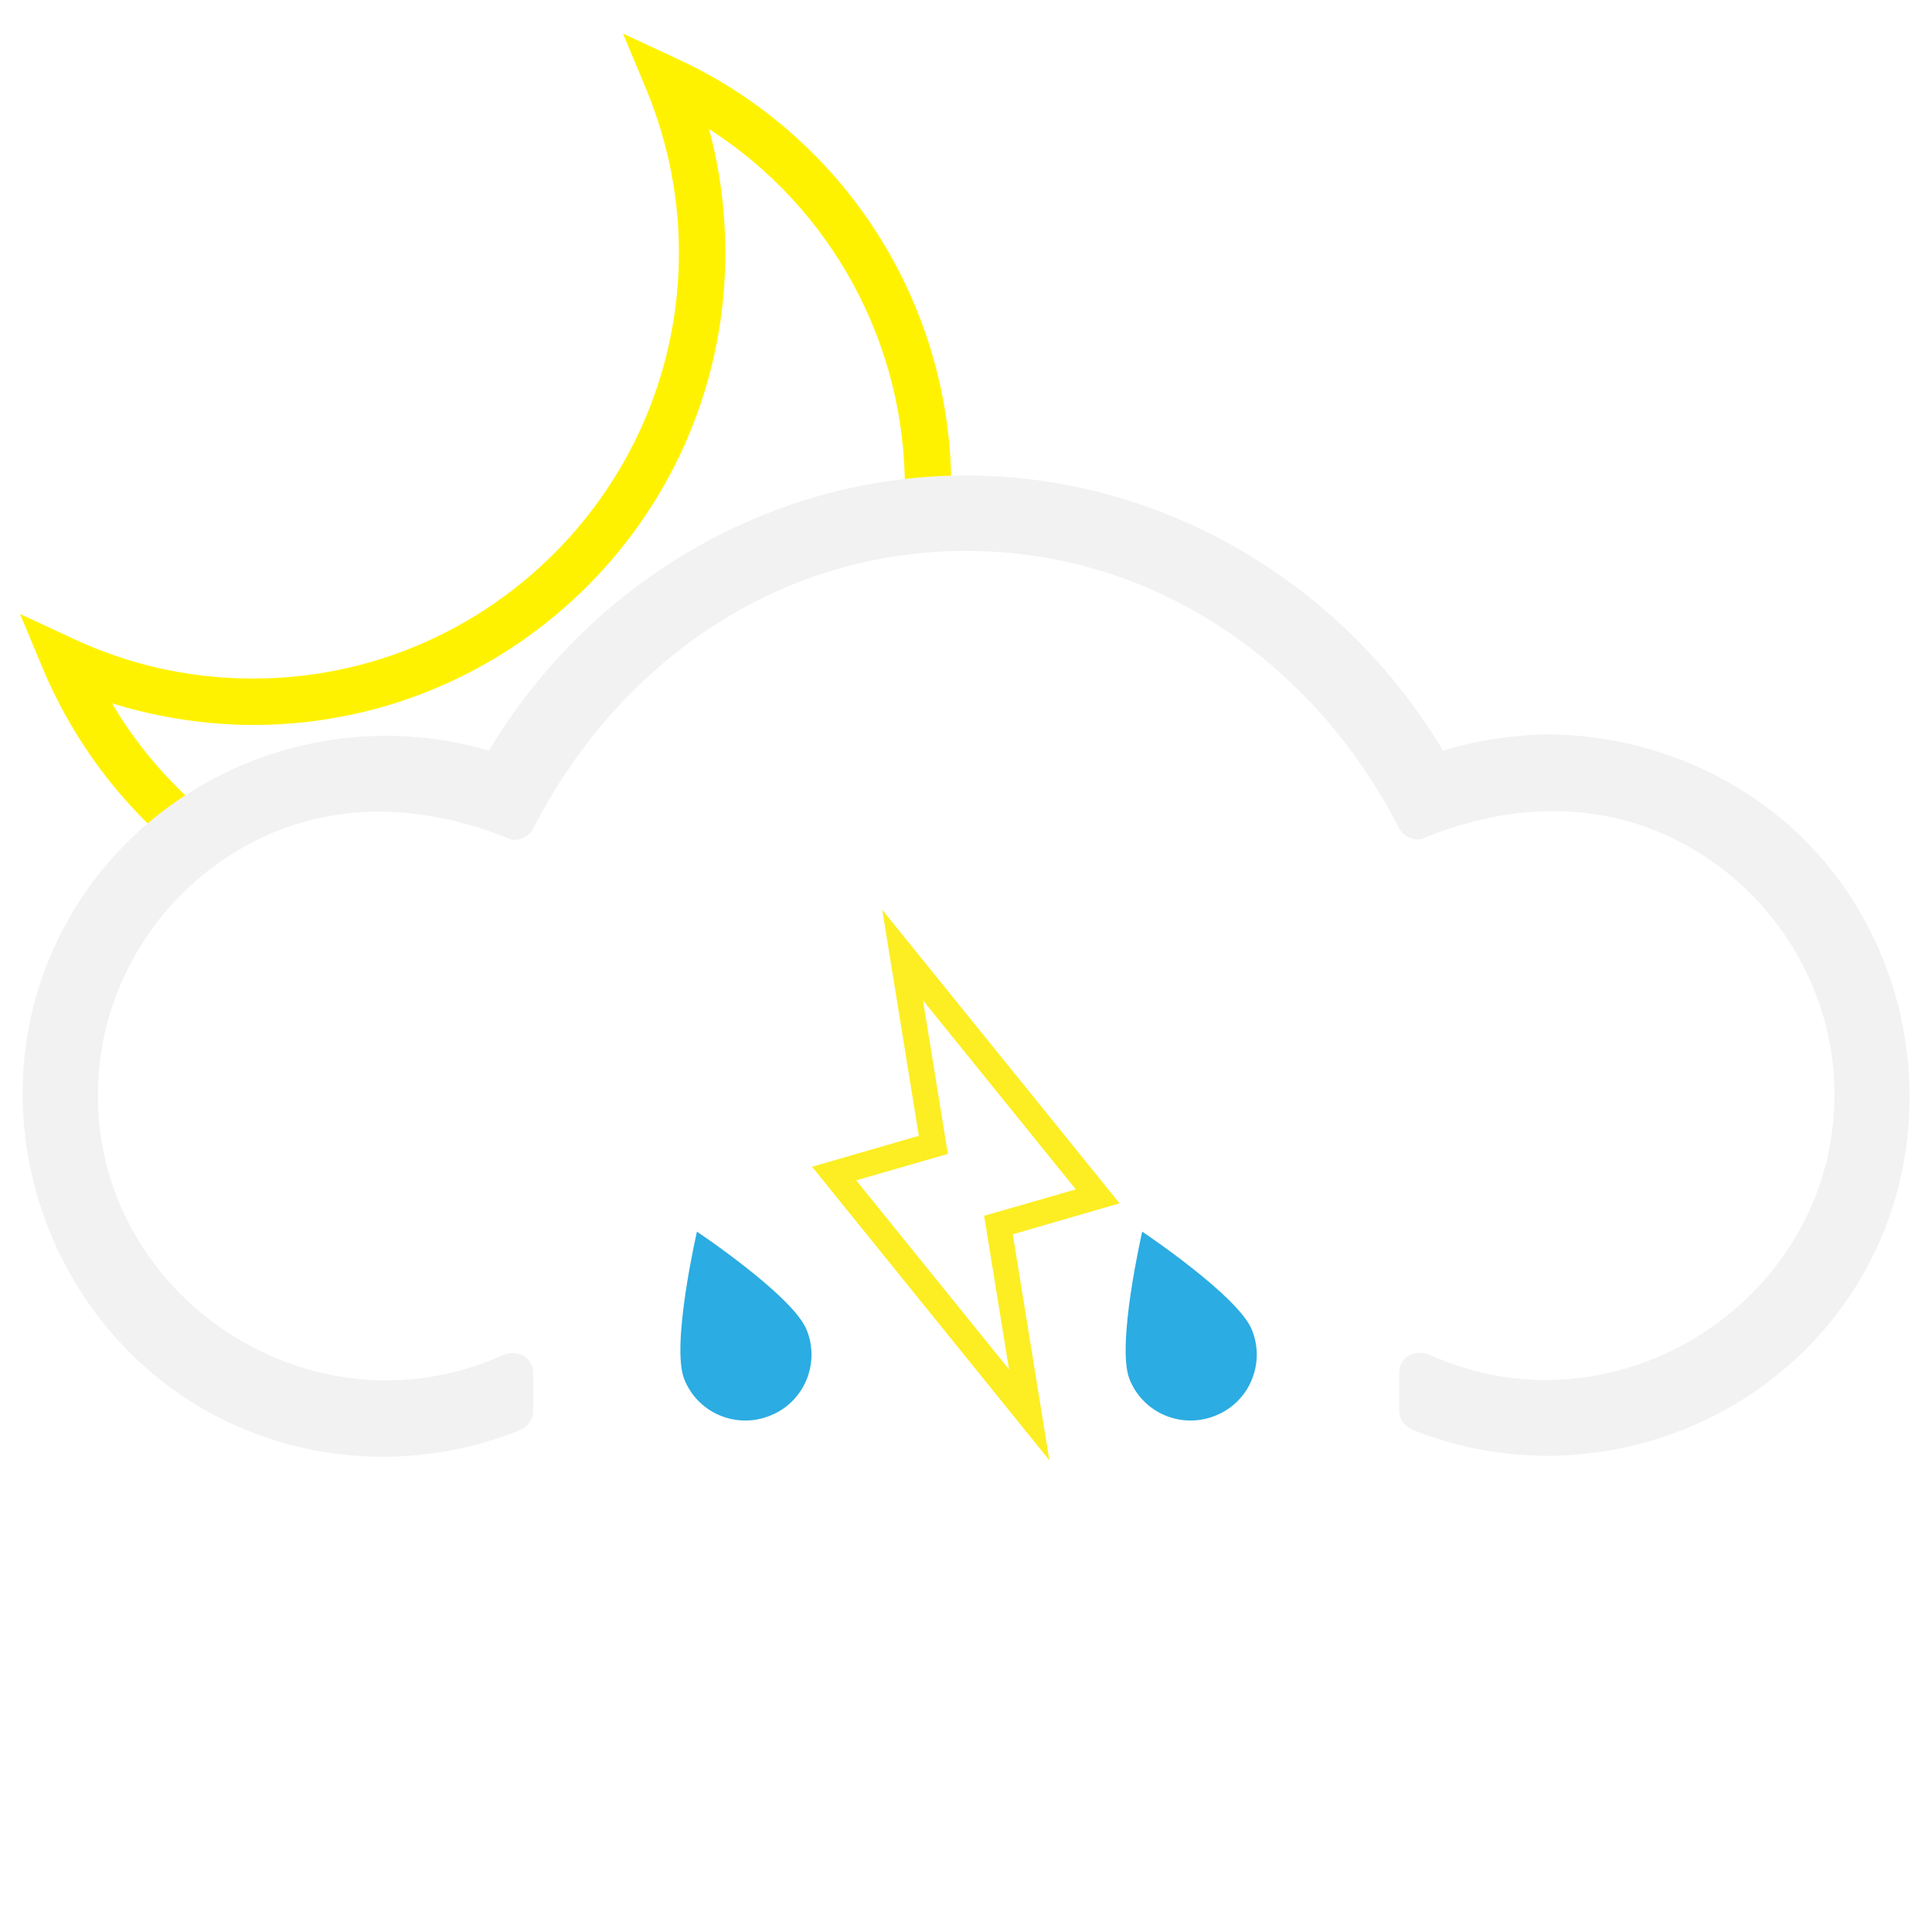
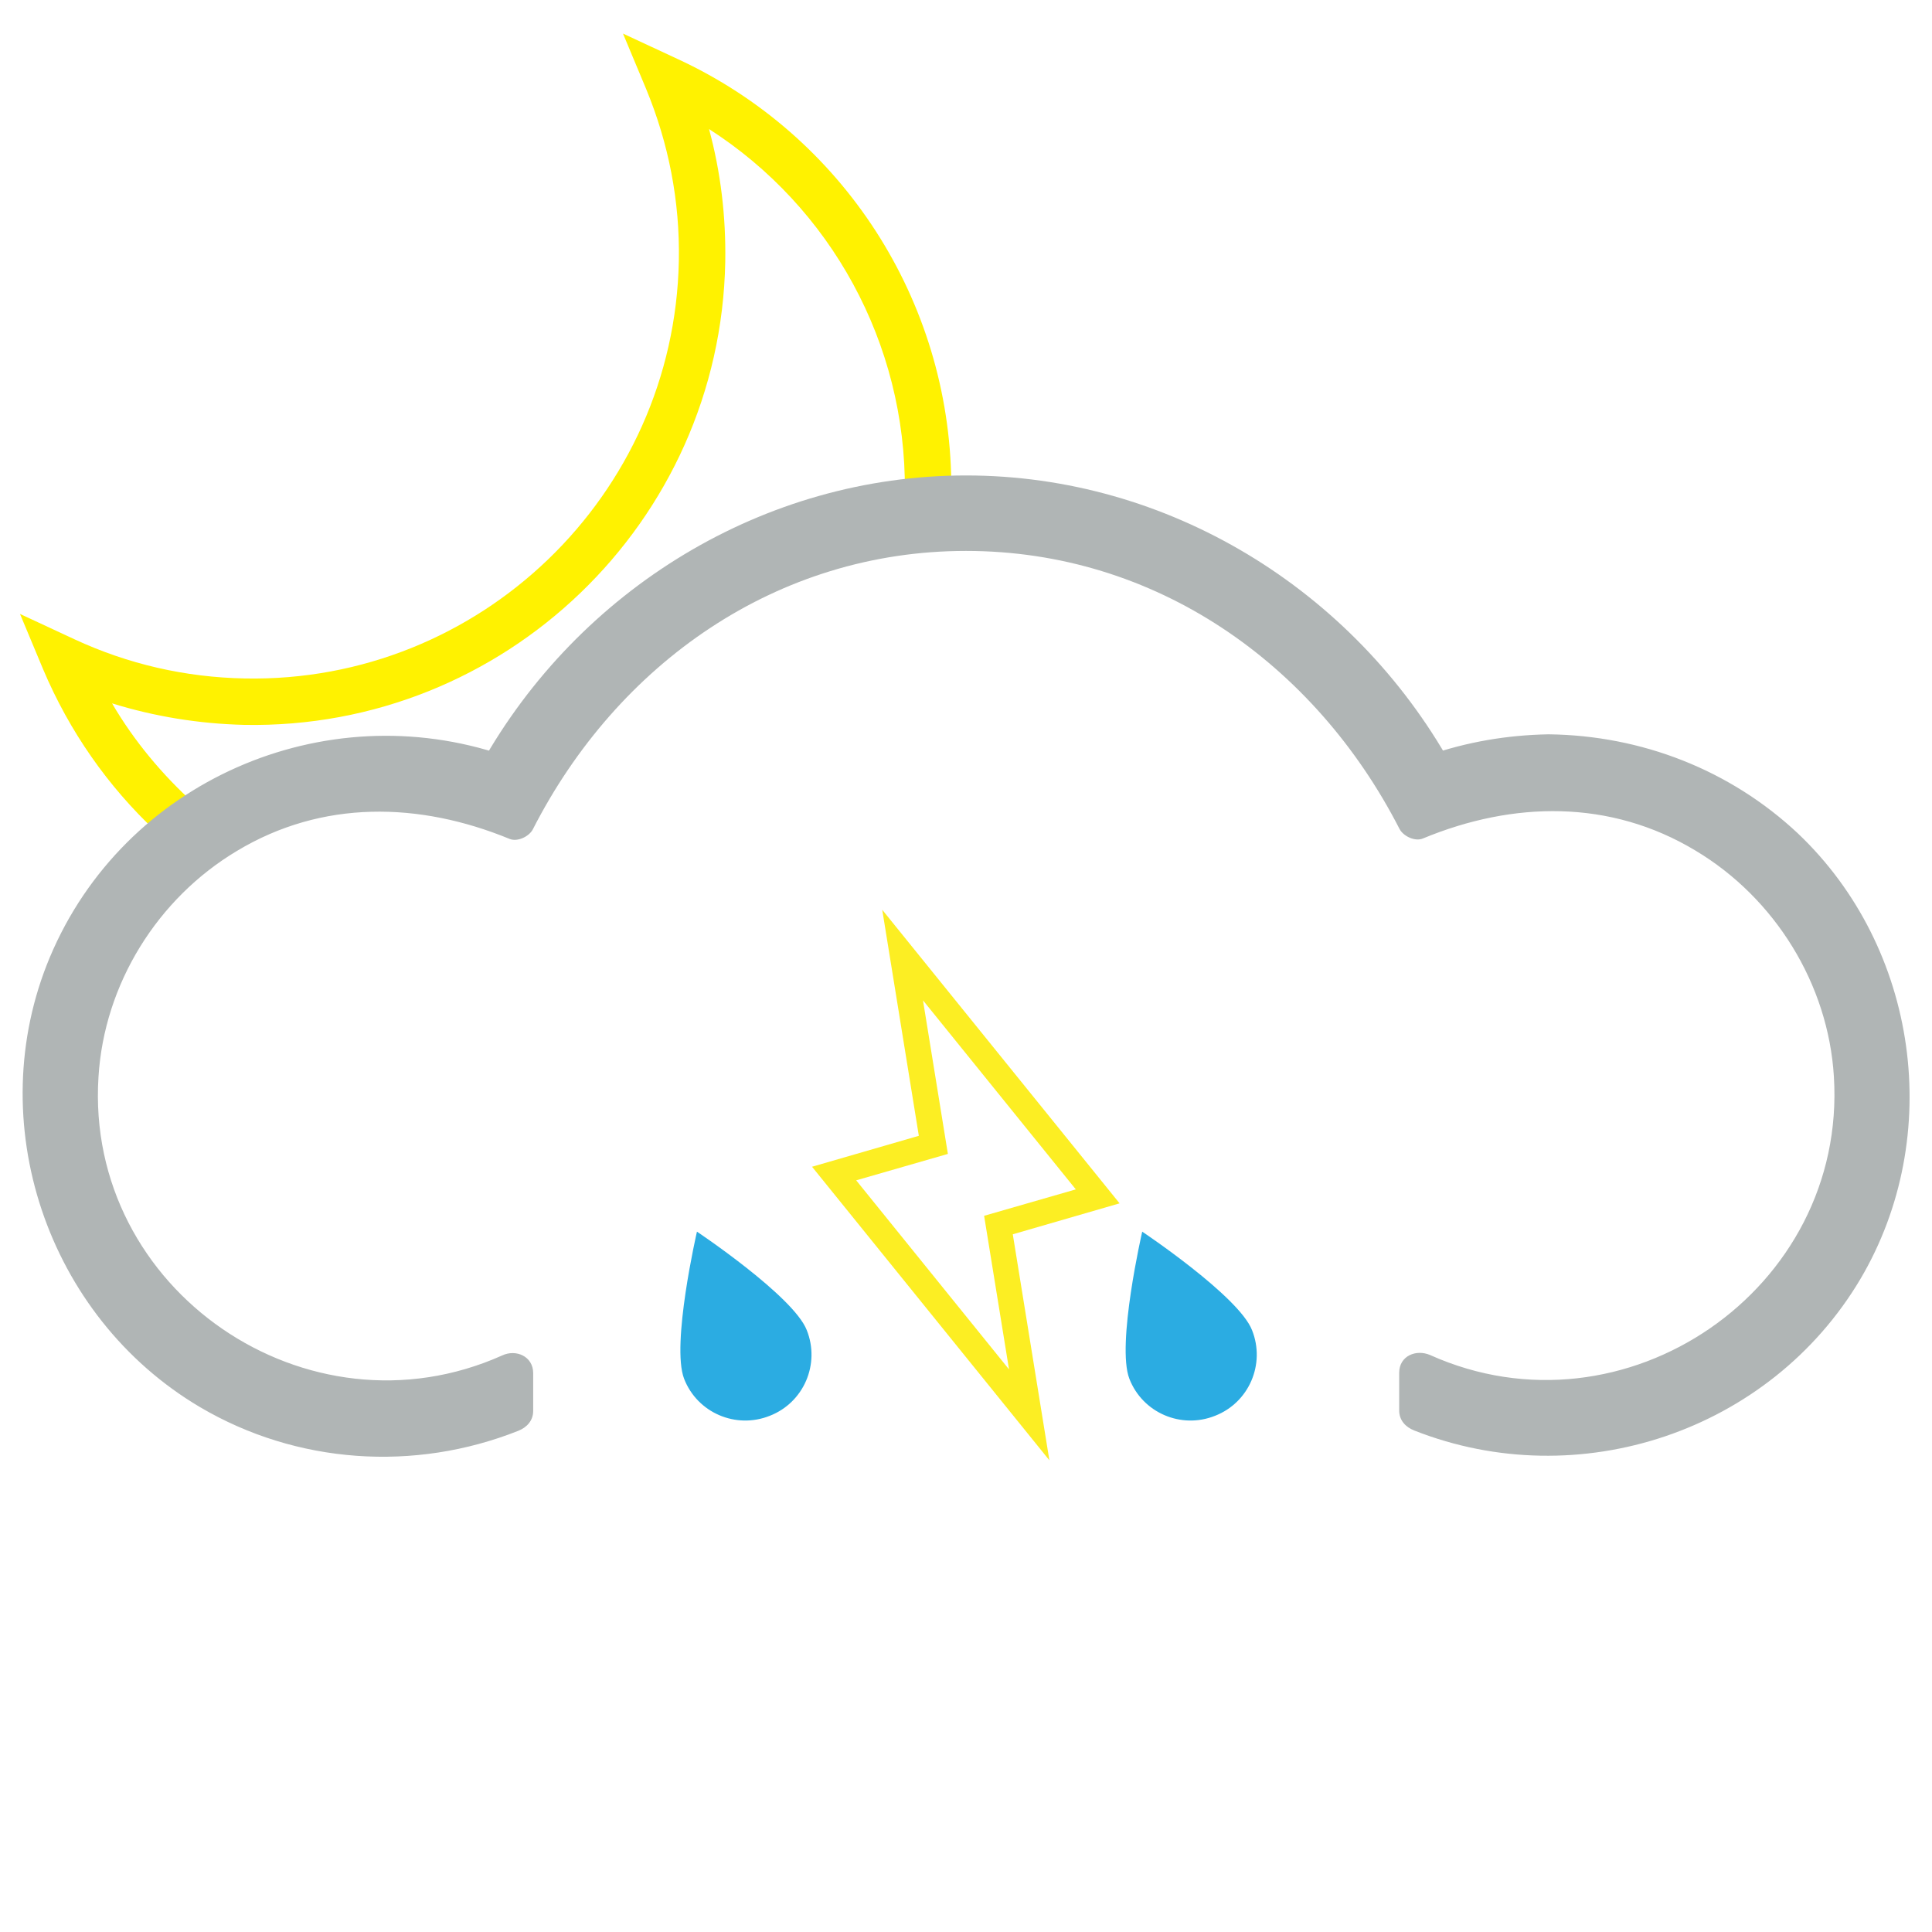
- <svg xmlns="http://www.w3.org/2000/svg" version="1.1" id="Layer_1" x="0px" y="0px" viewBox="0 0 512 512" style="enable-background:new 0 0 512 512;" xml:space="preserve">
-   <style type="text/css">
- 	.st0{fill:#FFF200;}
- 	.st1{fill:#F2F2F2;}
- 	.st2{fill:#2BACE2;}
- 	.st3{fill:#FCEE23;}
- </style>
-   <g id="XMLID_80_">
-     <path id="XMLID_83_" class="st0" d="M41.3,220.3c3.3-2.6,6.7-5,10.3-7.2c-8.5-7.7-16-16.6-21.9-26.7c11.3,3.5,23,5.4,35,5.7   c69,1.3,126.2-53.7,127.5-122.7c0.2-12-1.2-23.8-4.3-35.2c32.3,20.7,52.2,56.8,51.9,95.9c4.1-0.9,8.2-1.6,12.3-2.2   c-0.5-48.2-28.6-92-72.6-112.3l-14.4-6.7l6.1,14.6c6,14.5,9,29.8,8.7,45.6c-1.2,62.2-52.8,111.9-115,110.7   c-15.8-0.3-31-3.8-45.2-10.4l-14.4-6.7l6.1,14.6C18.4,193.9,28.7,208.5,41.3,220.3z" />
-   </g>
-   <g id="XMLID_18_">
-     <g id="XMLID_46_">
-       <g id="XMLID_49_">
-         <path id="XMLID_52_" class="st1" d="M410.4,200.1c-10.4,0-20.7,1.8-30.5,5.4c-25.1-45.7-72.1-74-123.9-74     c-51.7,0-98.8,28.2-123.9,74c-9.9-3.6-20.1-5.4-30.5-5.4c-49.8,0-90.3,40.5-90.3,90.3s40.5,90.3,90.3,90.3     c11.8,0,23.4-2.3,34.2-6.8v-10c-10.7,5-22.3,7.7-34.2,7.7c-44.8,0-81.2-36.4-81.2-81.2s36.4-81.2,81.2-81.2     c10.6,0,21,2.1,30.9,6.2l3.9,1.6l1.9-3.7c23-44.8,68.1-72.7,117.7-72.7s94.7,27.8,117.7,72.7l1.9,3.7l3.9-1.6     c9.9-4.1,20.3-6.2,30.9-6.2c44.8,0,81.2,36.4,81.2,81.2s-36.4,81.2-81.2,81.2c-11.9,0-23.5-2.6-34.2-7.7v10     c10.8,4.5,22.4,6.8,34.2,6.8c49.8,0,90.3-40.5,90.3-90.3S460.2,200.1,410.4,200.1z" />
-         <g id="XMLID_50_">
-           <path id="XMLID_51_" class="st1" d="M410.4,194.6c-11,0.2-21.6,2-32,5.6c2.1,0.8,4.1,1.7,6.2,2.5c-26-46.5-75-76.7-128.6-76.7      s-102.6,30.2-128.6,76.7c2.1-0.8,4.1-1.7,6.2-2.5C85.9,183.9,32.8,207,13.2,253.7C-5,297.2,12.4,348.9,53,372.9      c25.6,15.1,56.8,17.2,84.3,6.3c2.3-0.9,4-2.7,4-5.3c0-3.3,0-6.7,0-10c0-4.5-4.6-6.4-8.2-4.7c-51.6,23.1-110.6-17.3-107-73.8      c1.5-24.6,15.6-47.3,36.7-59.9c22.6-13.6,48.3-13,72.2-3.2c2.1,0.9,5.2-0.6,6.2-2.5C163.6,175.9,205.8,146,256,146      s92.4,29.8,114.9,73.7c1,1.9,4.1,3.4,6.2,2.5c23.9-9.9,49.6-10.4,72.2,3.2c21.1,12.6,35.2,35.4,36.7,59.9      c3.5,56.5-55.5,96.9-107,73.8c-3.7-1.6-8.2,0.2-8.2,4.7c0,3.3,0,6.7,0,10c0,2.6,1.7,4.4,4,5.3c43.6,17.2,94.2,0.3,118.2-40.1      c22.4-37.9,15.4-87.8-16.5-118.1C458.5,204,435,194.9,410.4,194.6c-7-0.1-7.1,10.9,0,10.9c51.3,0.7,92.3,47.1,83.8,98.5      c-8.9,54.1-66.3,84.3-116.5,64.6c1.3,1.8,2.7,3.5,4,5.3c0-3.3,0-6.7,0-10c-2.7,1.6-5.5,3.2-8.2,4.7c44.4,19.9,97.4,1,116.7-44.5      c17.6-41.3-0.5-90.9-40.6-111.1c-24.1-12.2-50.8-11.6-75.5-1.4c2.1,0.8,4.1,1.7,6.2,2.5C356.1,166.9,309.9,135,256,135      s-100.1,31.9-124.3,79.1c2.1-0.8,4.1-1.7,6.2-2.5C95,194,44.7,209.3,23.8,252.3c-19.7,40.5-4.5,90.6,34.4,113.2      c24.8,14.4,54.4,14.8,80.3,3.2c-2.7-1.6-5.5-3.2-8.2-4.7c0,3.3,0,6.7,0,10c1.3-1.8,2.7-3.5,4-5.3c-54.8,21.6-116.7-17-117.6-77      c-0.8-59.3,58.7-99.9,113.9-81c2.2,0.8,5.1-0.5,6.2-2.5C161,165,206.1,136.9,256,136.9s94.9,28,119.1,71.3      c1.1,2,3.9,3.3,6.2,2.5c9.5-3.2,19-5,29.1-5.2C417.5,205.4,417.5,194.5,410.4,194.6z" />
-         </g>
-       </g>
-     </g>
-   </g>
-   <path id="XMLID_114_" class="st2" d="M181.3,365.4c3.5,9,13.7,13.4,22.7,9.8c9-3.5,13.4-13.7,9.8-22.7c-3.5-9-29.1-26.1-29.1-26.1  S177.8,356.4,181.3,365.4z" />
-   <g id="XMLID_144_">
-     <path id="XMLID_182_" class="st3" d="M278.1,387l-62.9-77.8l28.3-8.2l-9.7-59.9l62.9,77.8l-28.3,8.2L278.1,387z M226.9,312.8   l40.5,50.1l-6.6-40.7l24.3-7l-40.5-50.1l6.6,40.7L226.9,312.8z" />
-   </g>
-   <path id="XMLID_1_" class="st2" d="M299.3,365.4c3.5,9,13.7,13.4,22.7,9.8c9-3.5,13.4-13.7,9.8-22.7c-3.5-9-29.1-26.1-29.1-26.1  S295.8,356.4,299.3,365.4z" />
+ <svg xmlns="http://www.w3.org/2000/svg" width="512" height="512" viewBox="0 0 512 512" fill="none">
+   <path d="M41.3 220.3C44.6 217.7 48 215.3 51.6 213.1C43.1 205.4 35.6 196.5 29.7 186.4C41 189.9 52.7 191.8 64.7 192.1C133.7 193.4 190.9 138.4 192.2 69.4C192.4 57.4 191 45.6 187.9 34.2C220.2 54.9 240.1 91 239.8 130.1C243.9 129.2 248 128.5 252.1 127.9C251.6 79.7 223.5 35.9 179.5 15.6L165.1 8.9L171.2 23.5C177.2 38 180.2 53.3 179.9 69.1C178.7 131.3 127.1 181 64.9 179.8C49.1 179.5 33.9 176 19.7 169.4L5.3 162.7L11.4 177.3C18.4 193.9 28.7 208.5 41.3 220.3Z" fill="#FFF200" />
+   <path d="M410.4 200.1C400 200.1 389.7 201.9 379.9 205.5C354.8 159.8 307.8 131.5 256 131.5C204.3 131.5 157.2 159.7 132.1 205.5C122.2 201.9 112 200.1 101.6 200.1C51.8 200.1 11.3 240.6 11.3 290.4C11.3 340.2 51.8 380.7 101.6 380.7C113.4 380.7 125 378.4 135.8 373.9V363.9C125.1 368.9 113.5 371.6 101.6 371.6C56.8 371.6 20.4 335.2 20.4 290.4C20.4 245.6 56.8 209.2 101.6 209.2C112.2 209.2 122.6 211.3 132.5 215.4L136.4 217L138.3 213.3C161.3 168.5 206.4 140.6 256 140.6C305.6 140.6 350.7 168.4 373.7 213.3L375.6 217L379.5 215.4C389.4 211.3 399.8 209.2 410.4 209.2C455.2 209.2 491.6 245.6 491.6 290.4C491.6 335.2 455.2 371.6 410.4 371.6C398.5 371.6 386.9 369 376.2 363.9V373.9C387 378.4 398.6 380.7 410.4 380.7C460.2 380.7 500.7 340.2 500.7 290.4C500.7 240.6 460.2 200.1 410.4 200.1Z" fill="#B0B5B5" />
+   <path d="M410.4 194.6C399.4 194.8 388.8 196.6 378.4 200.2C380.5 201 382.5 201.9 384.6 202.7C358.6 156.2 309.6 126 256 126C202.4 126 153.4 156.2 127.4 202.7C129.5 201.9 131.5 201 133.6 200.2C85.9 183.9 32.8 207 13.2 253.7C-5 297.2 12.4 348.9 53 372.9C78.6 388 109.8 390.1 137.3 379.2C139.6 378.3 141.3 376.5 141.3 373.9C141.3 370.6 141.3 367.2 141.3 363.9C141.3 359.4 136.7 357.5 133.1 359.2C81.5 382.3 22.5 341.9 26.1 285.4C27.6 260.8 41.7 238.1 62.8 225.5C85.4 211.9 111.1 212.5 135 222.3C137.1 223.2 140.2 221.7 141.2 219.8C163.6 175.9 205.8 146 256 146C306.2 146 348.4 175.8 370.9 219.7C371.9 221.6 375 223.1 377.1 222.2C401 212.3 426.7 211.8 449.3 225.4C470.4 238 484.5 260.8 486 285.3C489.5 341.8 430.5 382.2 379 359.1C375.3 357.5 370.8 359.3 370.8 363.8C370.8 367.1 370.8 370.5 370.8 373.8C370.8 376.4 372.5 378.2 374.8 379.1C418.4 396.3 469 379.4 493 339C515.4 301.1 508.4 251.2 476.5 220.9C458.5 204 435 194.9 410.4 194.6C403.4 194.5 403.3 205.5 410.4 205.5C461.7 206.2 502.7 252.6 494.2 304C485.3 358.1 427.9 388.3 377.7 368.6C379 370.4 380.4 372.1 381.7 373.9C381.7 370.6 381.7 367.2 381.7 363.9C379 365.5 376.2 367.1 373.5 368.6C417.9 388.5 470.9 369.6 490.2 324.1C507.8 282.8 489.7 233.2 449.6 213C425.5 200.8 398.8 201.4 374.1 211.6C376.2 212.4 378.2 213.3 380.3 214.1C356.1 166.9 309.9 135 256 135C202.1 135 155.9 166.9 131.7 214.1C133.8 213.3 135.8 212.4 137.9 211.6C95 194 44.7 209.3 23.8 252.3C4.1 292.8 19.3 342.9 58.2 365.5C83 379.9 112.6 380.3 138.5 368.7C135.8 367.1 133 365.5 130.3 364C130.3 367.3 130.3 370.7 130.3 374C131.6 372.2 133 370.5 134.3 368.7C79.5 390.3 17.6 351.7 16.7 291.7C15.9 232.4 75.4 191.8 130.6 210.7C132.8 211.5 135.7 210.2 136.8 208.2C161 165 206.1 136.9 256 136.9C305.9 136.9 350.9 164.9 375.1 208.2C376.2 210.2 379 211.5 381.3 210.7C390.8 207.5 400.3 205.7 410.4 205.5C417.5 205.4 417.5 194.5 410.4 194.6Z" fill="#B0B5B5" />
+   <path d="M181.3 365.4C184.8 374.4 195 378.8 204 375.2C213 371.7 217.4 361.5 213.8 352.5C210.3 343.5 184.7 326.4 184.7 326.4C184.7 326.4 177.8 356.4 181.3 365.4Z" fill="#2BACE2" />
+   <path d="M278.1 387L215.2 309.2L243.5 301L233.8 241.1L296.7 318.9L268.4 327.1L278.1 387ZM226.9 312.8L267.4 362.9L260.8 322.2L285.1 315.2L244.6 265.1L251.2 305.8L226.9 312.8Z" fill="#FCEE23" />
+   <path d="M299.3 365.4C302.8 374.4 313 378.8 322 375.2C331 371.7 335.4 361.5 331.8 352.5C328.3 343.5 302.7 326.4 302.7 326.4C302.7 326.4 295.8 356.4 299.3 365.4Z" fill="#2BACE2" />
</svg>
